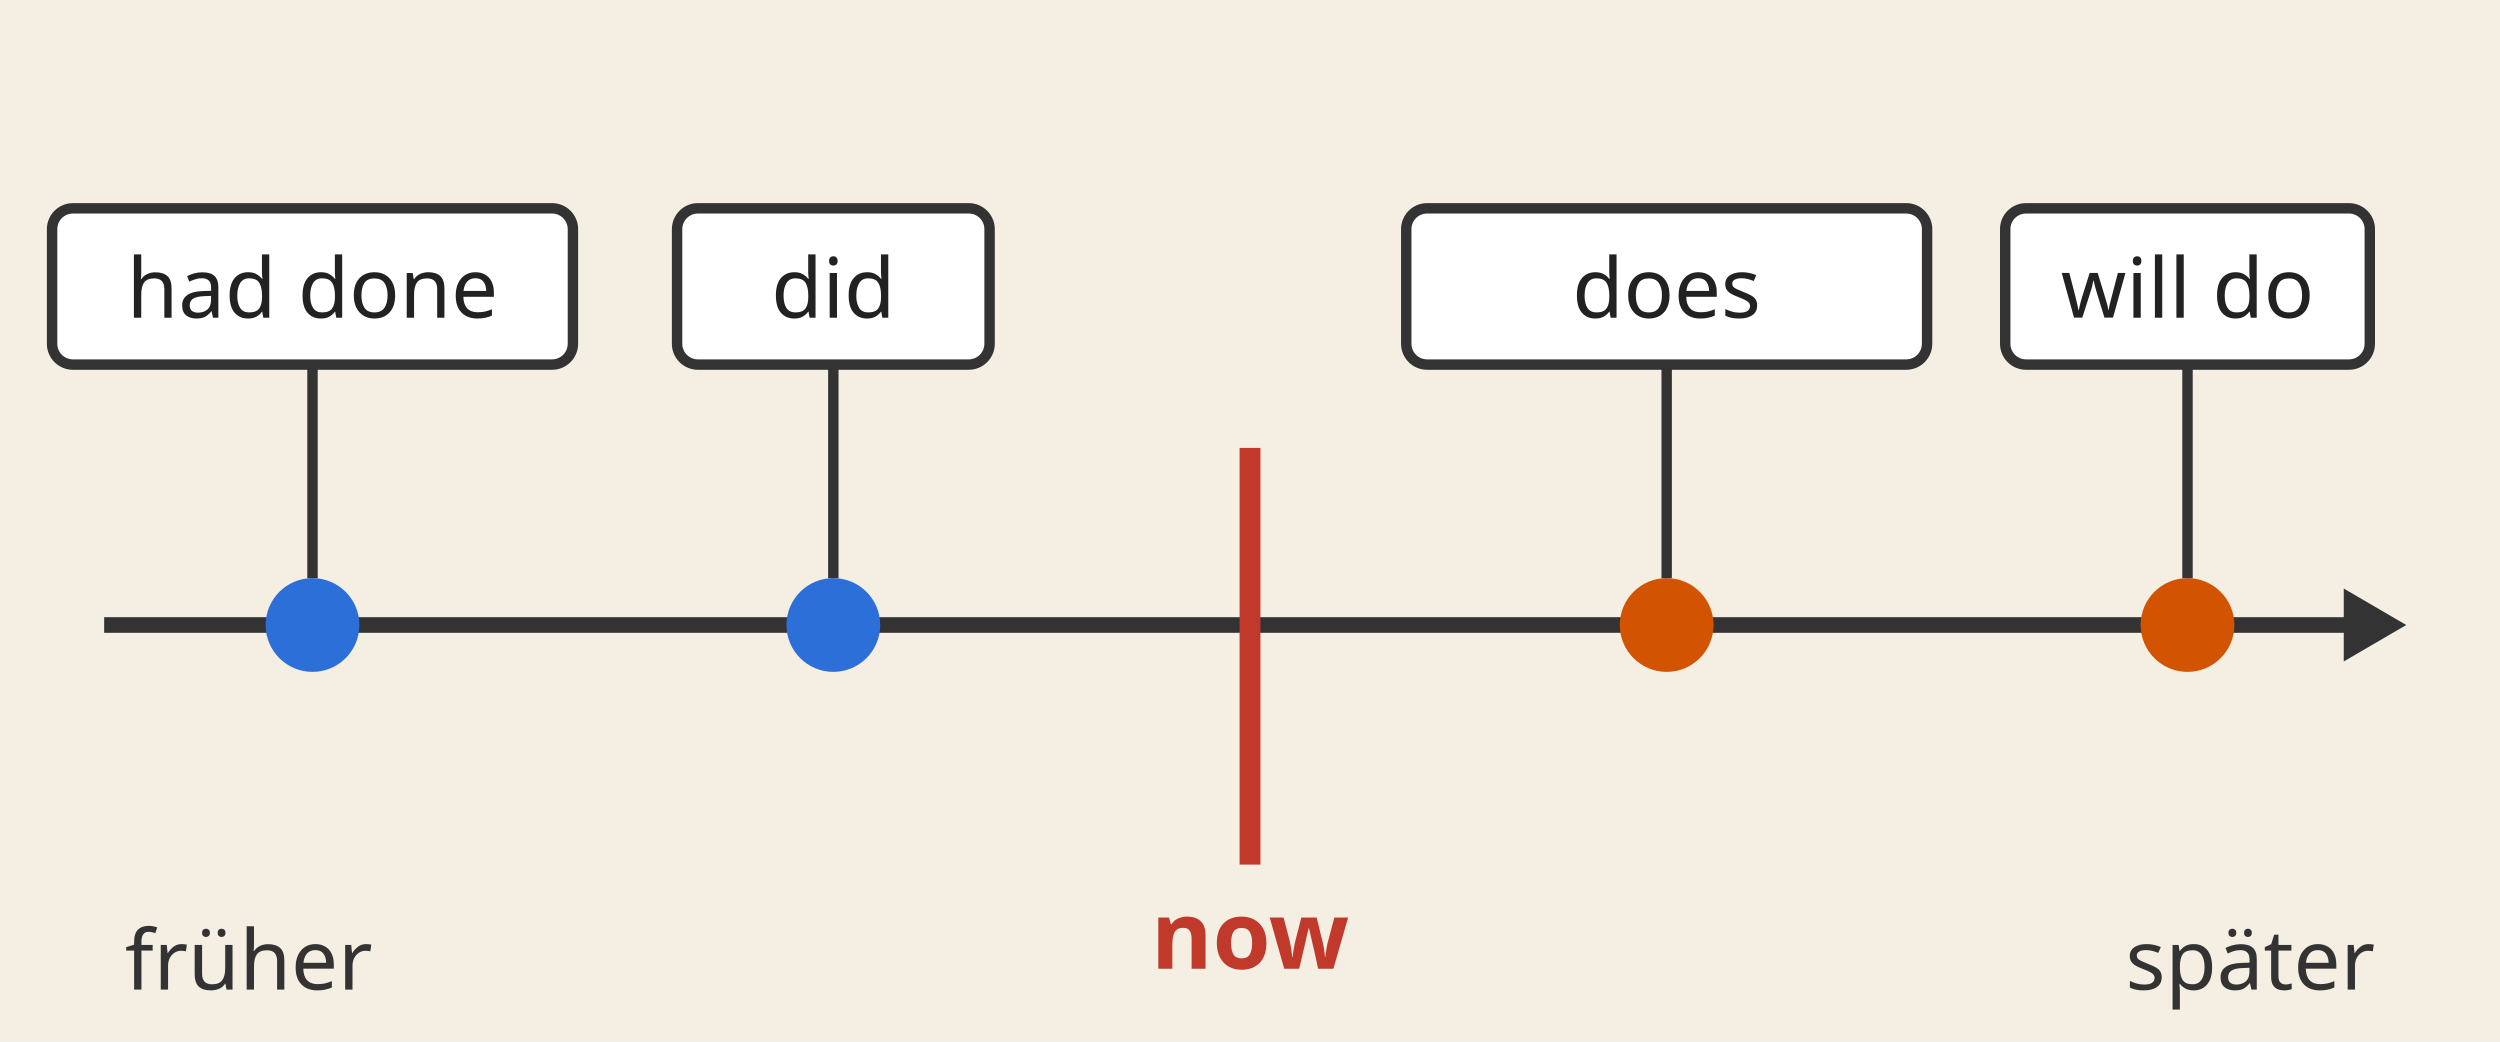
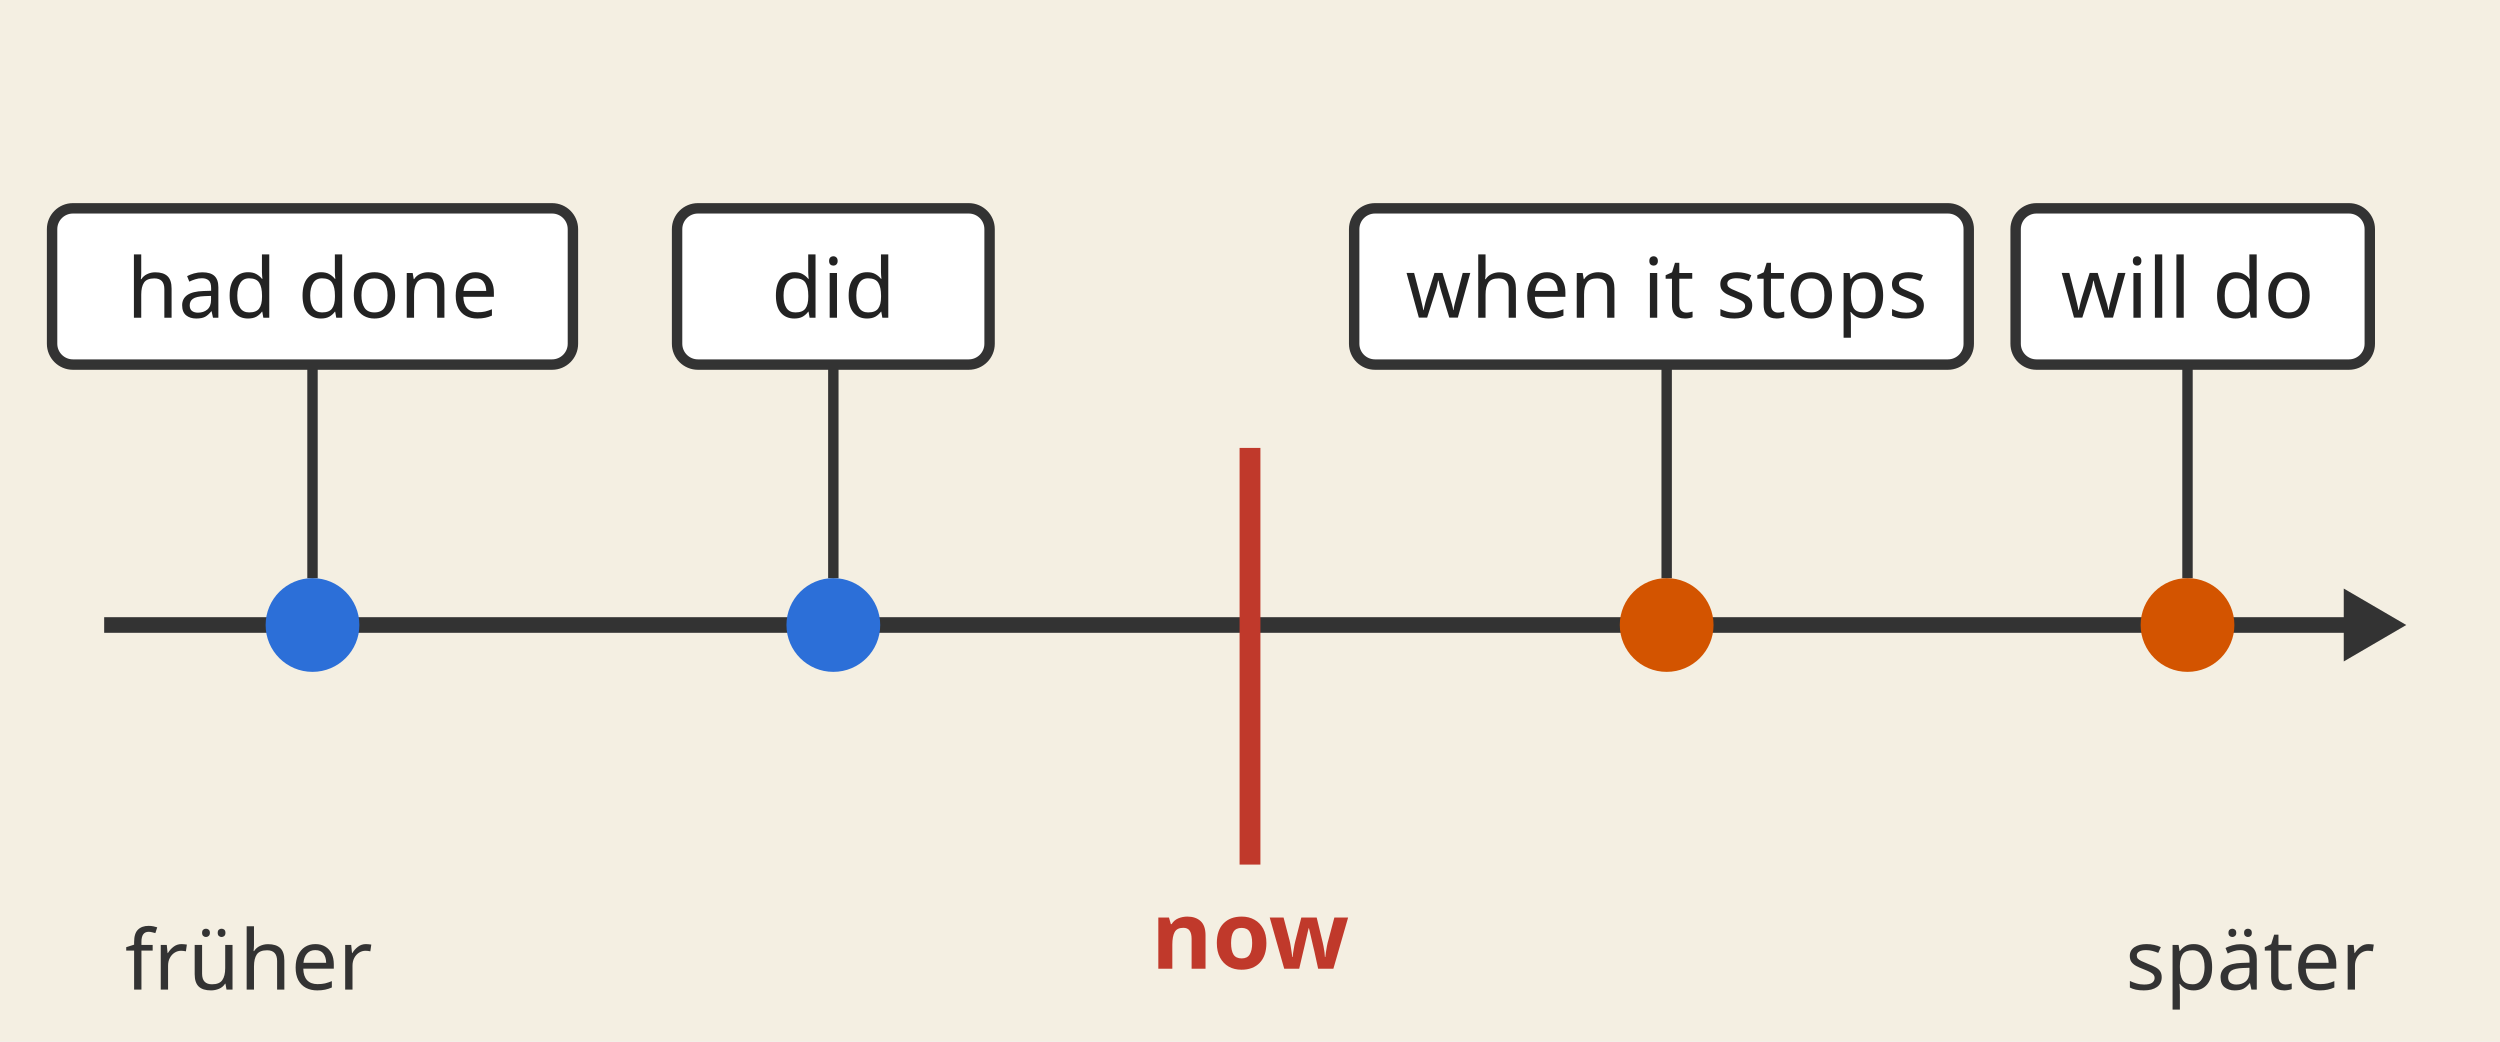
<svg xmlns="http://www.w3.org/2000/svg" viewBox="0 0 480 200" role="img">
  <rect width="480" height="200" fill="#f4efe2" />
  <line x1="20" y1="120" x2="458" y2="120" stroke="#333" stroke-width="3" />
  <polygon points="462,120 450,113 450,127" fill="#333" />
  <text x="24" y="190" font-family="sans-serif" font-size="16" fill="#333">früher</text>
  <text x="456" y="190" text-anchor="end" font-family="sans-serif" font-size="16" fill="#333">später</text>
  <line x1="240" y1="86" x2="240" y2="166" stroke="#c0392b" stroke-width="4" />
  <text x="240" y="186" text-anchor="middle" font-family="sans-serif" font-size="18" font-weight="bold" fill="#c0392b">now</text>
  <circle cx="60" cy="120" r="9" fill="#2c6fd8" />
  <circle cx="160" cy="120" r="9" fill="#2c6fd8" />
  <line x1="60" y1="111" x2="60" y2="70" stroke="#333" stroke-width="2" />
  <rect x="10" y="40" width="100" height="30" rx="4" fill="#fff" stroke="#333" stroke-width="2" />
  <text x="60" y="61" text-anchor="middle" font-family="sans-serif" font-size="16" fill="#222">had done</text>
  <line x1="160" y1="111" x2="160" y2="70" stroke="#333" stroke-width="2" />
  <rect x="130" y="40" width="60" height="30" rx="4" fill="#fff" stroke="#333" stroke-width="2" />
  <text x="160" y="61" text-anchor="middle" font-family="sans-serif" font-size="16" fill="#222">did</text>
  <circle cx="320" cy="120" r="9" fill="#d35400" />
  <circle cx="420" cy="120" r="9" fill="#d35400" />
  <line x1="320" y1="111" x2="320" y2="70" stroke="#333" stroke-width="2" />
-   <rect x="270" y="40" width="100" height="30" rx="4" fill="#fff" stroke="#333" stroke-width="2" />
-   <text x="320" y="61" text-anchor="middle" font-family="sans-serif" font-size="16" fill="#222">does</text>
+   <rect x="260" y="40" width="118" height="30" rx="4" fill="#fff" stroke="#333" stroke-width="2" />
+   <text x="320" y="61" text-anchor="middle" font-family="sans-serif" font-size="16" fill="#222">when it stops</text>
  <line x1="420" y1="111" x2="420" y2="70" stroke="#333" stroke-width="2" />
-   <rect x="385" y="40" width="70" height="30" rx="4" fill="#fff" stroke="#333" stroke-width="2" />
+   <rect x="387" y="40" width="68" height="30" rx="4" fill="#fff" stroke="#333" stroke-width="2" />
  <text x="420" y="61" text-anchor="middle" font-family="sans-serif" font-size="16" fill="#222">will do</text>
</svg>
